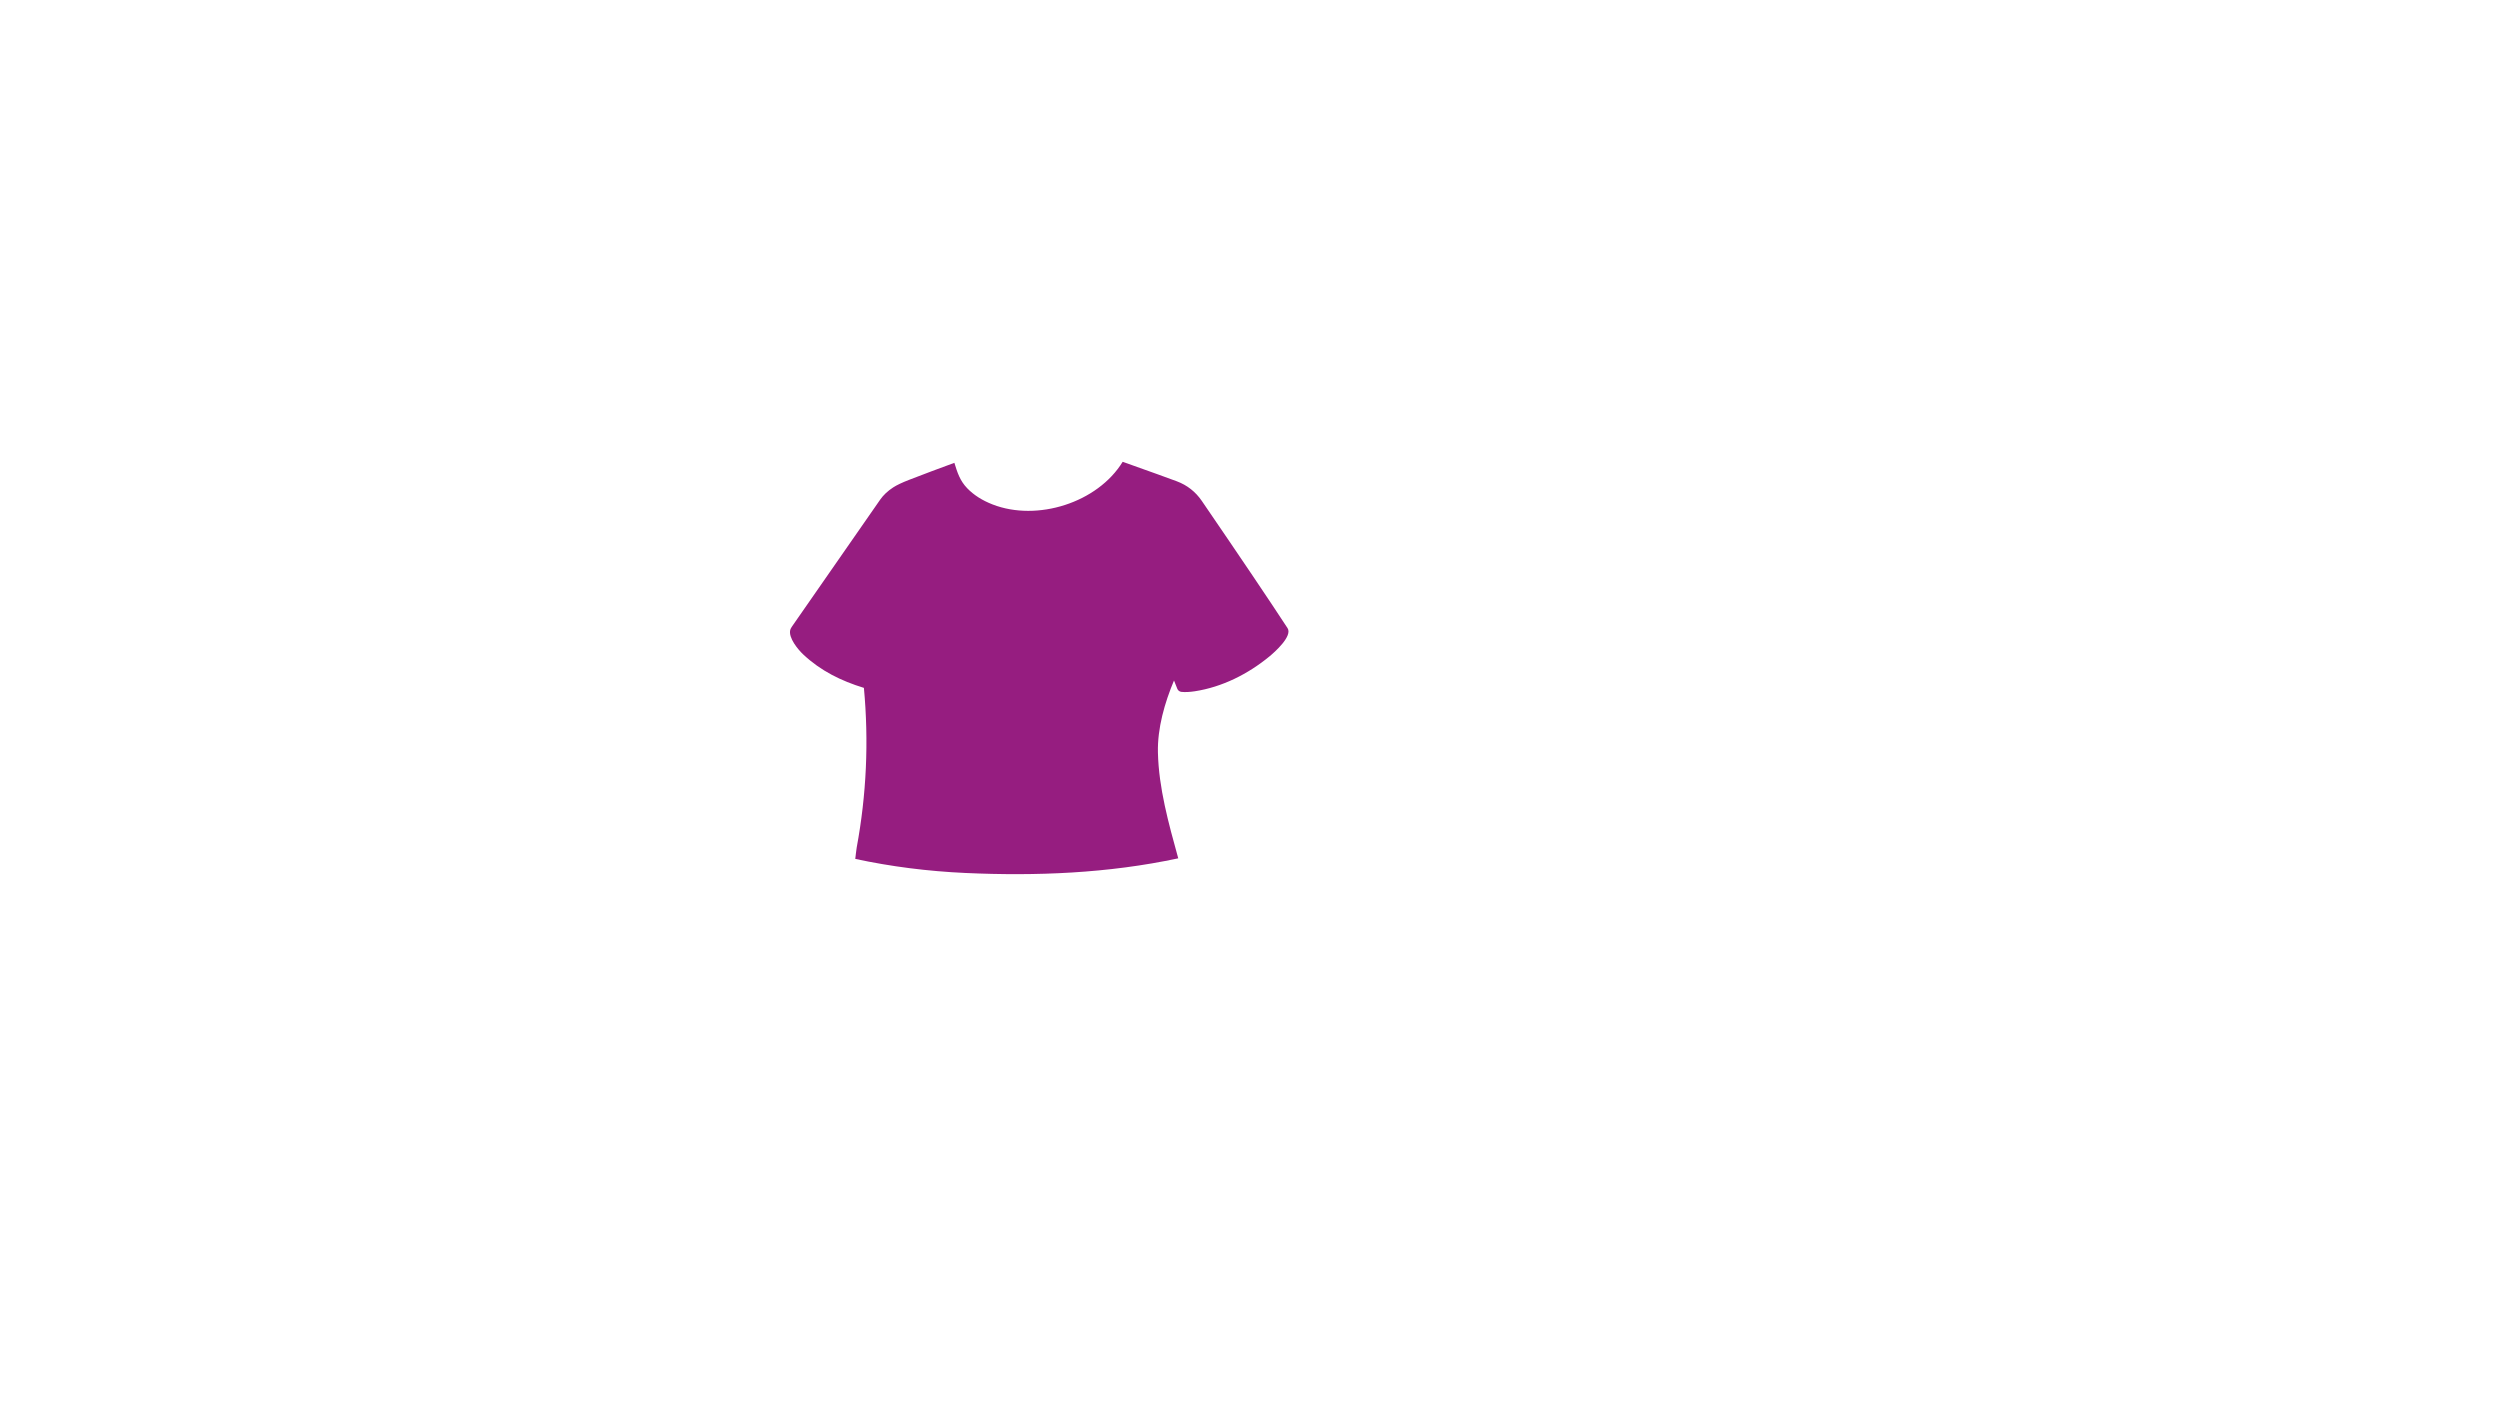
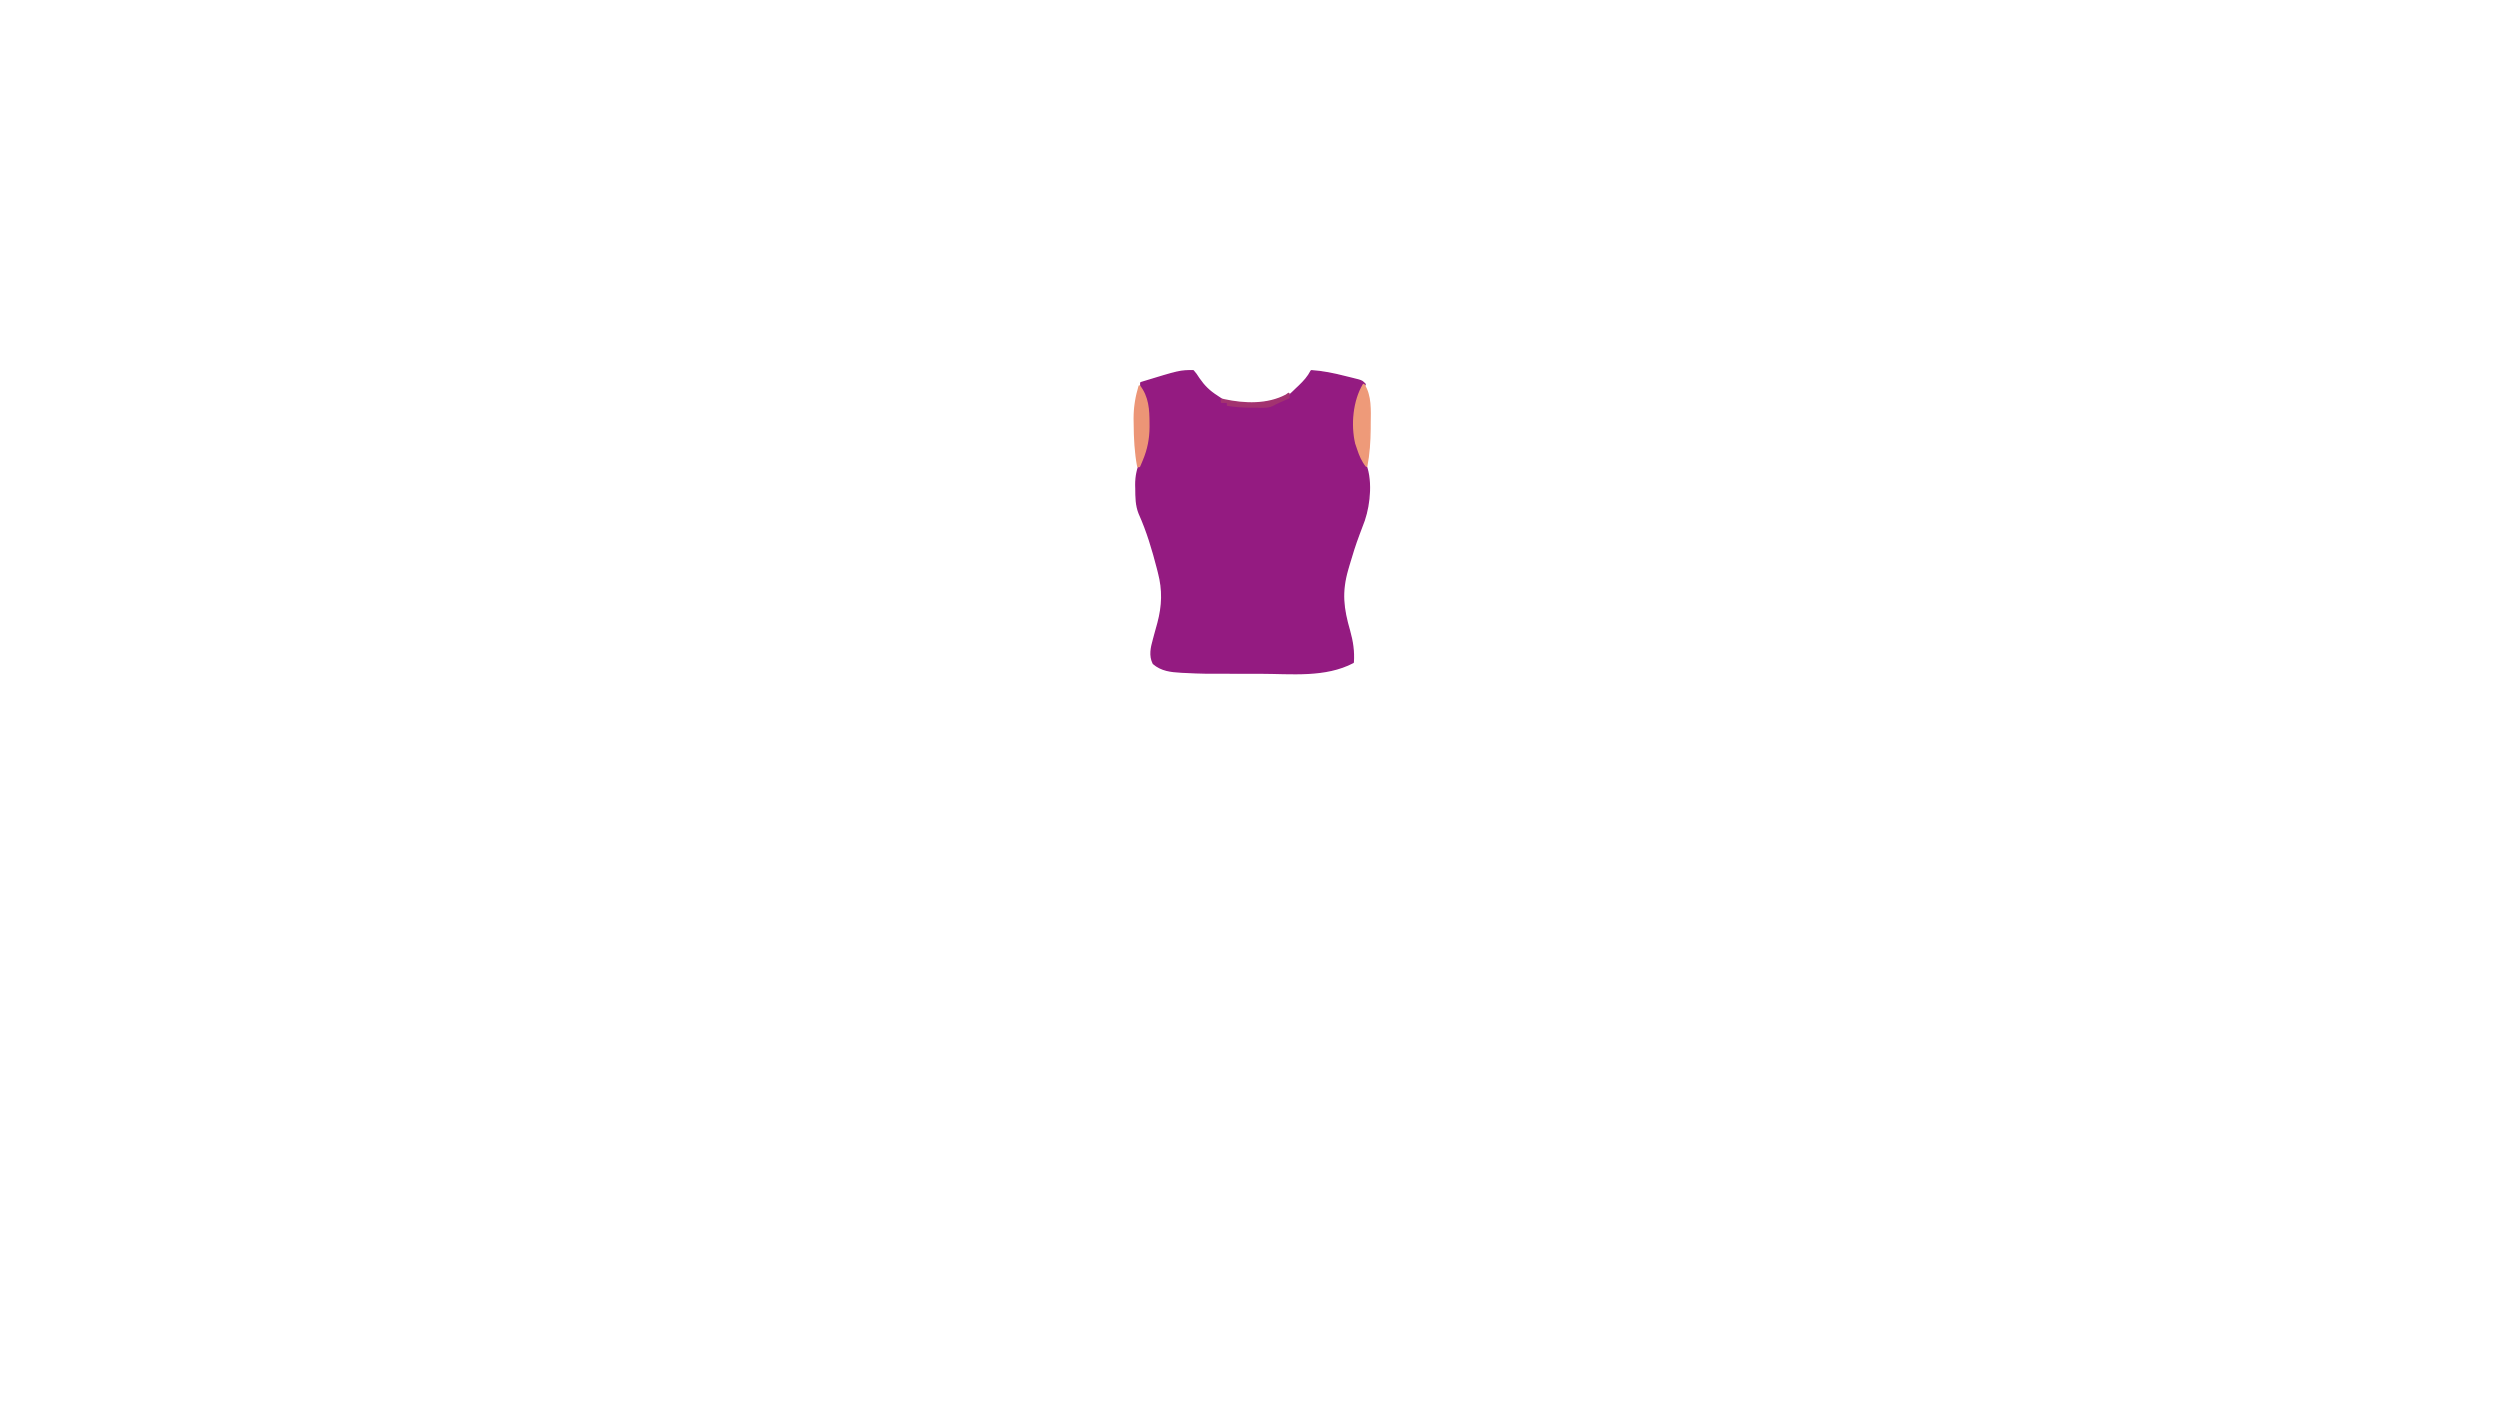
<svg xmlns="http://www.w3.org/2000/svg" viewBox="0 0 1672 941" width="1672" height="941">
  <defs>
    <style>path{vector-effect:non-scaling-stroke}</style>
  </defs>
  <g id="mere_torse" stroke-width="2" stroke-linejoin="bevel">
-     <path fill="#961d80" stroke="none" d="M638.28 309.54C640.3 316.13 642.04 321.54 646.89 326.56Q653.41 333.32 663.87 337.39C693.61 348.94 734 336.3 750.85 308.85Q779.27 318.96 787.08 321.9Q797.47 325.81 803.76 334.99Q842.97 392.3 861.12 420.11C864.61 425.45 852.38 436.24 849.01 439.01C834.74 450.76 817.35 459.54 799.02 462.33Q793.84 463.11 790.14 462.73A3.33 3.32 81.94 0 1 787.38 460.65L785.17 455.11C778.92 470.05 774.04 486.97 774.42 503.31C774.98 527.12 781.52 550.48 788.01 574.05C741.03 584.12 692.82 585.99 645.74 583.85Q607.81 582.13 572.01 574.44C572.38 571.87 572.52 569.2 572.97 566.76Q582.78 513.79 577.78 460.05C562.57 455.4 548.87 448.65 537.26 437.75C533.8 434.5 527.12 426.55 528.53 421.22Q528.76 420.34 529.73 418.94Q561.84 372.7 588.67 334.16Q591.87 329.57 597.35 325.99Q600.92 323.66 608.14 320.87Q623.08 315.09 638.28 309.54Z" />
+     <path fill="#941b81" stroke="#941b81" stroke-width="1" d="M 798 248 C 799.86 250.2 799.86 250.2 801.75 253.12 C 805.28 258.25 808.78 261.68 814 265 C 814.99 265.66 815.98 266.32 817 267 C 817 267.66 817 268.32 817 269 C 818.32 269 819.64 269 821 269 C 821 269.66 821 270.32 821 271 C 824.97 271.1 828.93 271.17 832.9 271.22 C 834.9 271.25 836.9 271.3 838.9 271.35 C 848.45 271.45 855.97 270.41 863.12 263.69 C 863.77 263.09 864.42 262.48 865.08 261.86 C 865.71 261.25 866.35 260.63 867 260 C 867.64 259.4 868.29 258.79 868.95 258.17 C 872.22 255.02 874.9 252.08 877 248 C 884.73 248.51 892 250.02 899.5 251.94 C 900.58 252.2 901.67 252.47 902.78 252.74 C 903.81 253 904.84 253.26 905.91 253.53 C 906.84 253.76 907.77 254 908.73 254.24 C 911 255 911 255 913 257 C 912.73 257.53 912.47 258.07 912.2 258.62 C 905.43 272.89 905.21 287.99 909.83 302.91 C 911 306 911 306 912.57 308.96 C 917.69 319.87 916.13 336.74 912.33 347.98 C 911.22 351.05 910.06 354.09 908.89 357.14 C 906.31 363.94 904.15 370.83 902.12 377.81 C 901.83 378.83 901.53 379.85 901.22 380.9 C 896.87 396.09 898.13 406.82 902.51 421.92 C 904.51 429.13 905.48 435.52 905 443 C 886.23 452.89 863.53 450.16 842.76 450.13 C 838.96 450.12 835.16 450.13 831.36 450.13 C 804.64 450.17 804.64 450.17 792.24 449.57 C 791.47 449.53 790.69 449.5 789.9 449.46 C 782.93 449.06 776.77 448.38 771.38 443.75 C 768.73 438.46 770 433.14 771.53 427.65 C 771.85 426.47 772.16 425.28 772.49 424.07 C 773.16 421.63 773.83 419.19 774.51 416.75 C 777.62 405.03 777.96 394.61 774.88 382.88 C 774.65 381.99 774.43 381.1 774.2 380.19 C 770.98 367.66 767.3 355.25 761.98 343.45 C 759.78 337.96 759.79 332.58 759.75 326.75 C 759.73 325.94 759.71 325.13 759.69 324.3 C 759.65 318.35 760.81 313.52 763 308 C 763.29 307.27 763.57 306.54 763.87 305.79 C 764.35 304.56 764.85 303.34 765.35 302.12 C 769.11 289.83 768.39 274.44 763.88 262.53 C 763 260 763 260 763 256 C 789.12 248 789.12 248 798 248 Z" />
+     <path fill="#ee9a79" stroke="#ee9a79" stroke-width="1" d="M 912 257 C 917.03 264.55 916.32 274.44 916.25 283.19 C 916.25 284.37 916.24 285.56 916.24 286.78 C 916.15 295.33 915.58 303.59 914 312 C 910.98 308.19 909.51 304.57 908 300 C 907.61 298.85 907.22 297.69 906.81 296.5 C 903.9 283.93 905.34 268.1 912 257 Z" />
+     <path fill="#ec9576" stroke="#ec9576" stroke-width="1" d="M 762 258 C 767.82 265.55 768.28 273.86 768.31 283.12 C 768.32 283.96 768.32 284.79 768.33 285.65 C 768.24 293.38 766.89 300.43 763.88 307.56 C 763.52 308.41 763.17 309.26 762.8 310.13 C 762.67 310.44 762.67 310.44 762 312 C 761.67 312 761.34 312 761 312 C 759.21 302.45 758.76 293.02 758.69 283.31 C 758.67 282.19 758.65 281.06 758.63 279.9 C 758.64 272.2 759.79 265.37 762 258 Z" />
+     <path fill="#a23370" stroke="#a23370" stroke-width="1" d="M 862 263 C 862 263.99 862 264.98 862 266 C 861.4 266.27 860.79 266.53 860.17 266.8 C 859.77 266.98 859.77 266.98 857.75 267.88 C 856.96 268.22 856.17 268.57 855.36 268.93 C 853 270 853 270 851.13 271.05 C 848.74 272.12 847.12 272.24 844.52 272.23 C 843.66 272.23 842.81 272.23 841.93 272.22 C 841.05 272.21 840.16 272.2 839.25 272.19 C 838.38 272.19 837.51 272.19 836.62 272.19 C 831.33 272.15 826.23 271.76 821 271 C 821 270.34 821 269.68 821 269 C 819.68 269 818.36 269 817 269 C 817 268.34 817 267.68 817 267 C 817.29 267.07 817.29 267.07 818.77 267.44 C 832.32 270.37 847.67 270.94 860.19 264.31 C 860.79 263.88 861.38 263.45 862 263 Z" />
  </g>
</svg>
